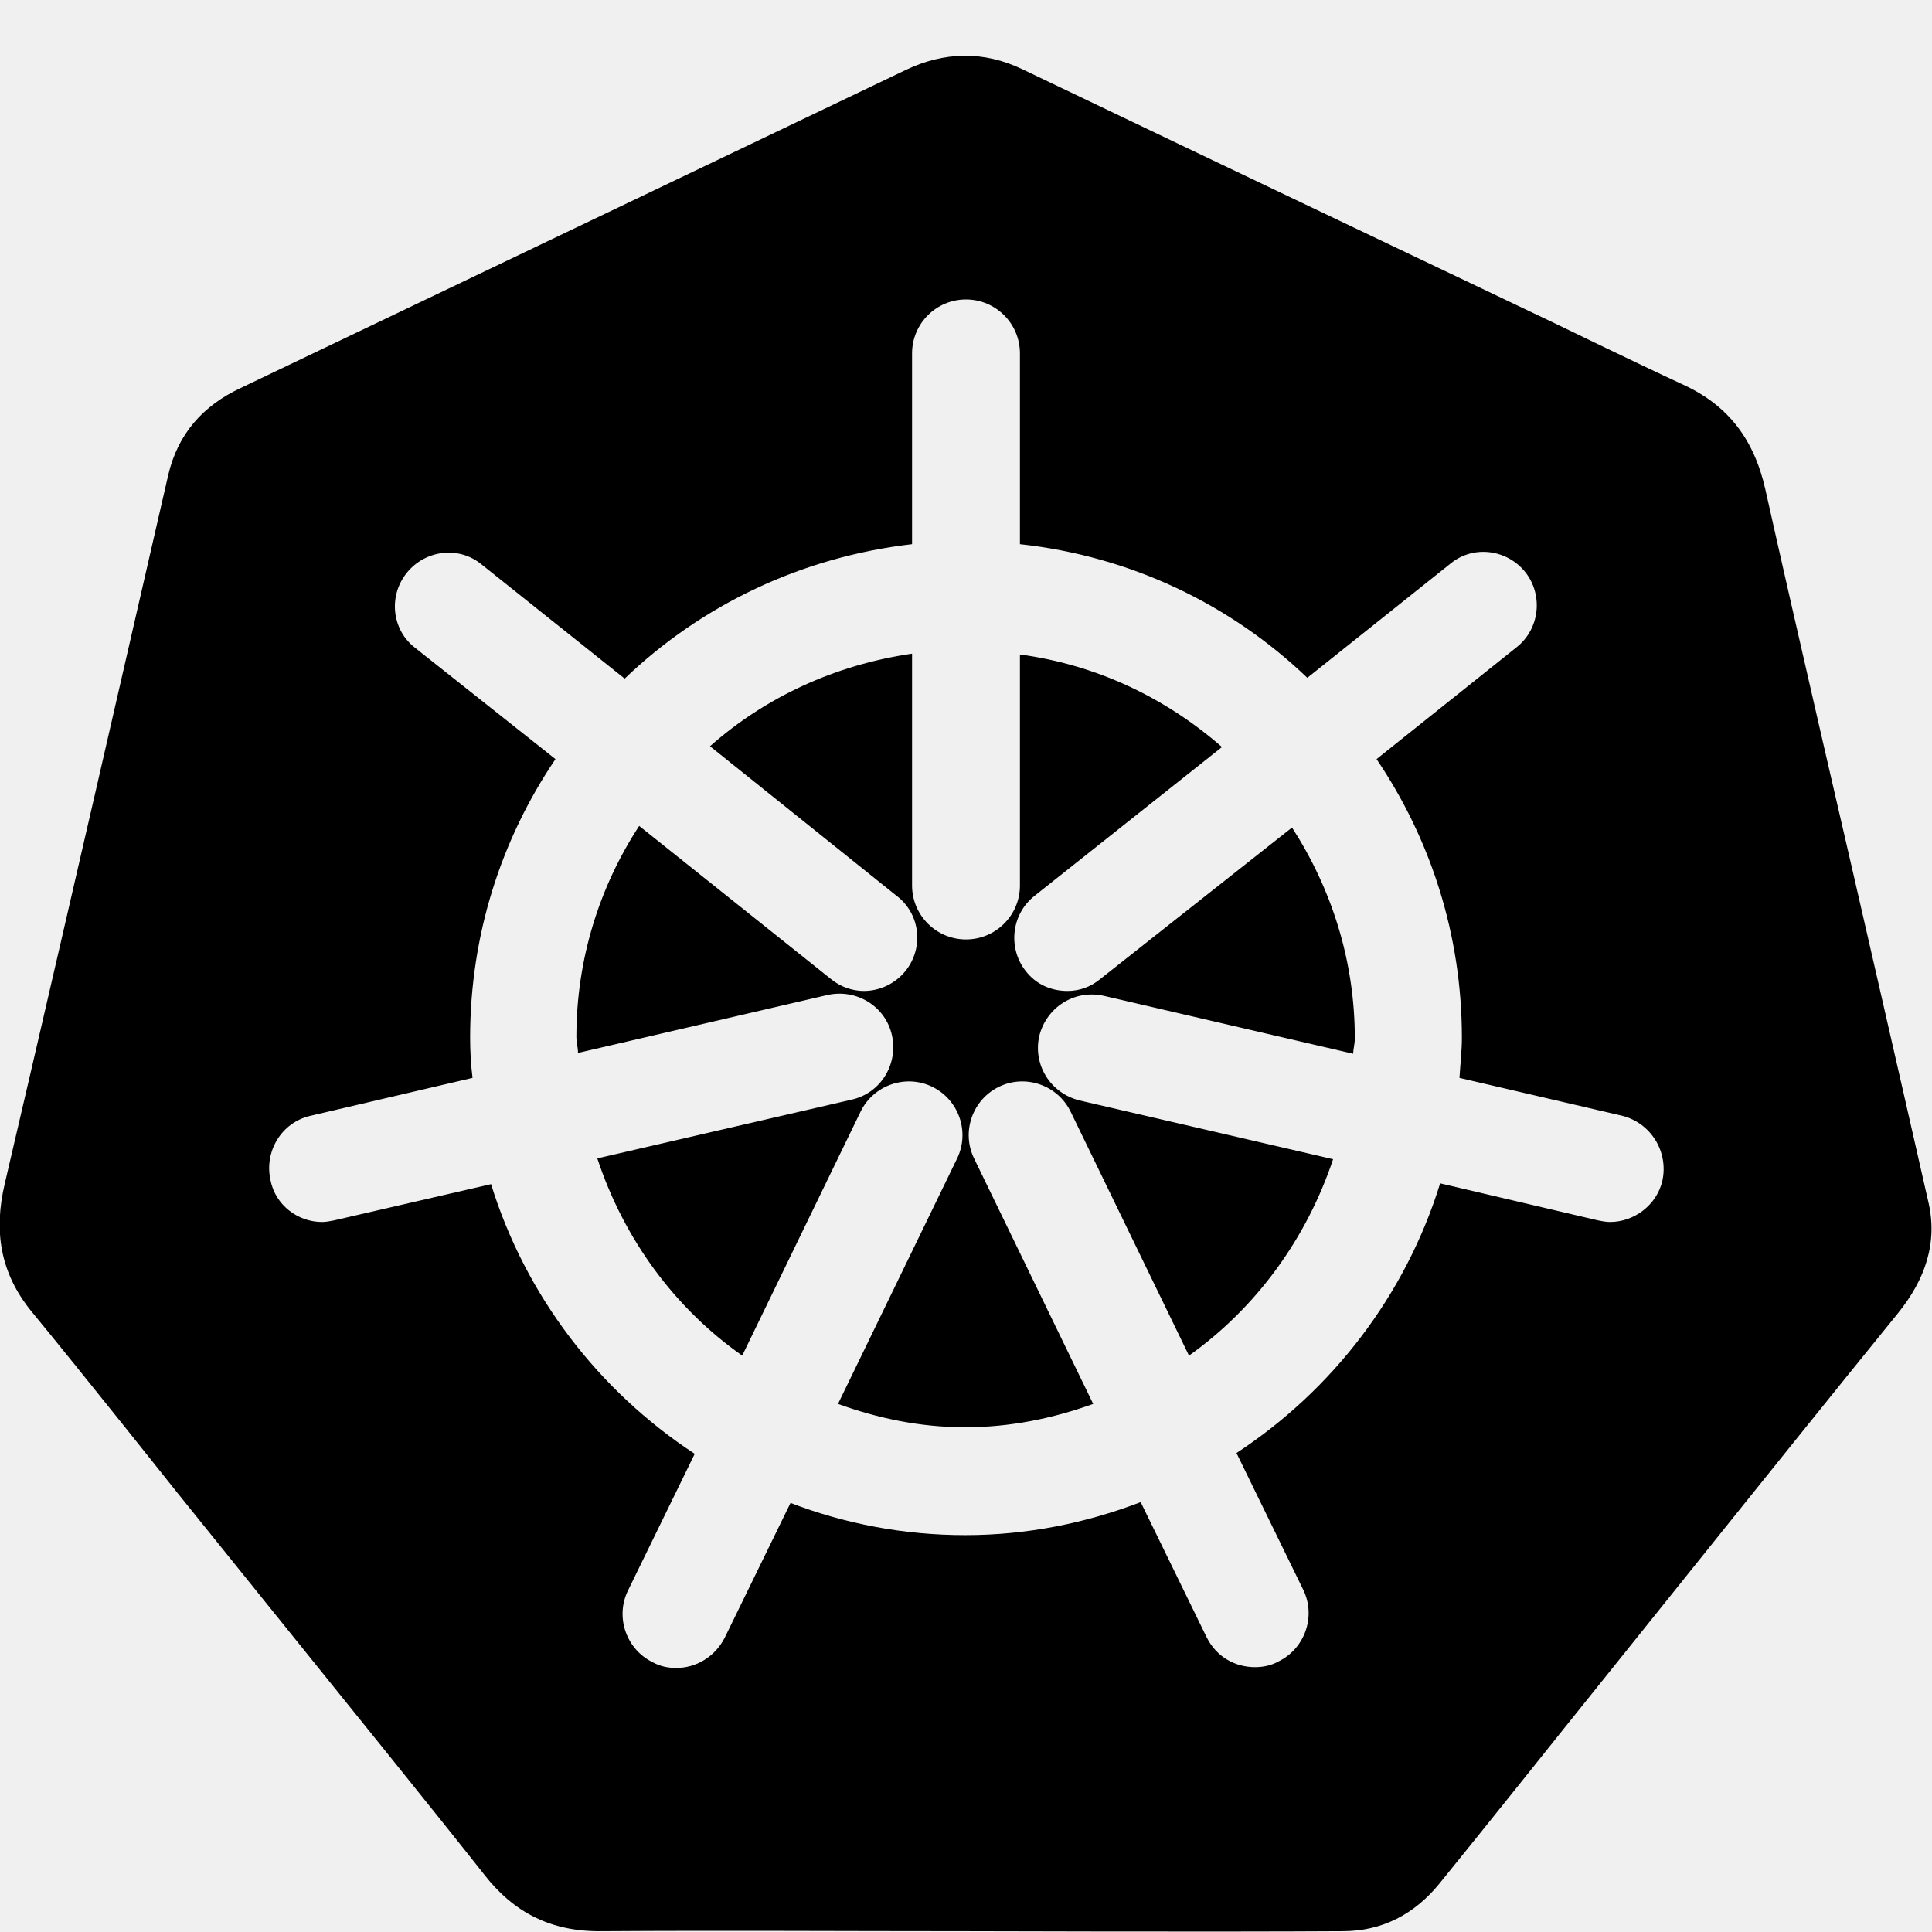
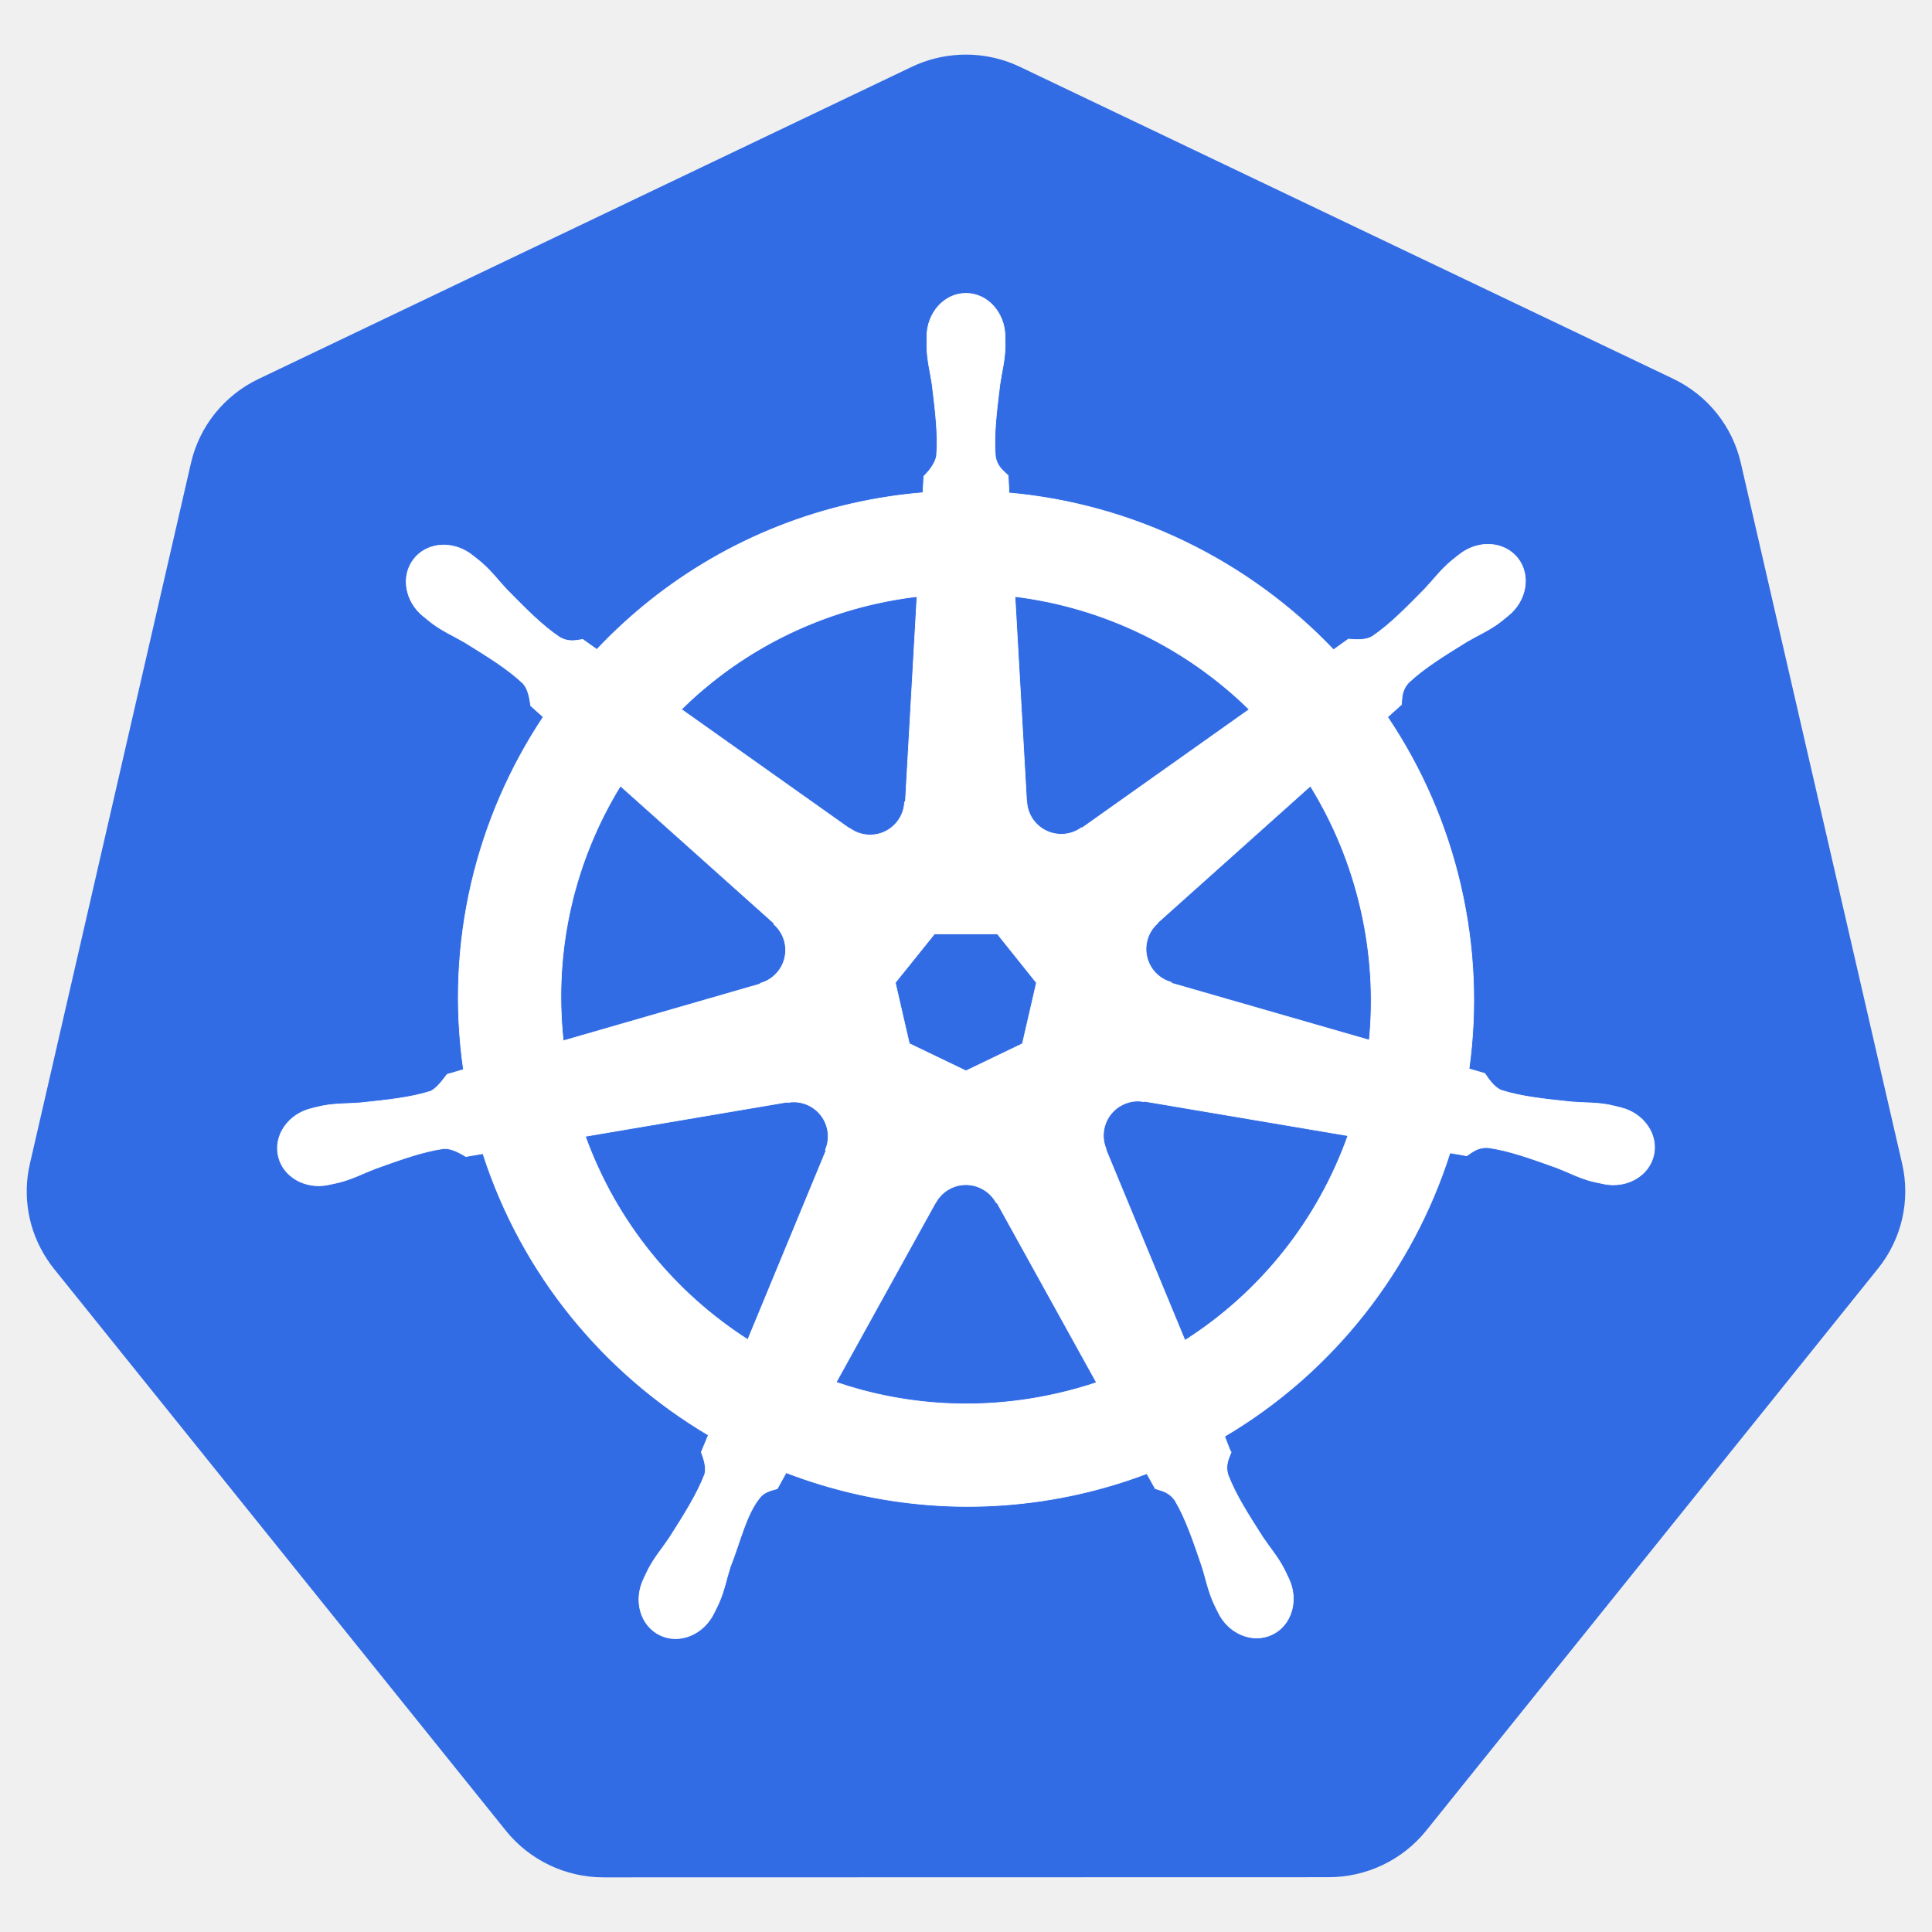
- <svg xmlns="http://www.w3.org/2000/svg" enable-background="new 0 0 24 24" viewBox="0 0 24 24">
-   <path d="m16.05 10.28c.49.76.78 1.65.78 2.62 0 .07-.02.13-.02.19l-3.1-.72c-.36-.08-.71.14-.8.5-.08.36.14.71.5.8l3.15.73c-.33.99-.96 1.85-1.79 2.44l-1.47-3.03c-.16-.33-.56-.47-.89-.31s-.47.56-.31.89l1.48 3.05c-.5.18-1.03.29-1.59.29s-1.08-.11-1.58-.29l1.48-3.05c.16-.33.02-.73-.31-.89s-.73-.02-.89.31l-1.47 3.03c-.84-.59-1.47-1.45-1.8-2.45l3.16-.73c.36-.08.58-.44.5-.8s-.44-.58-.8-.5l-3.1.72c0-.07-.02-.13-.02-.2 0-.97.29-1.87.78-2.62l2.38 1.9c.12.1.27.15.41.15.2 0 .39-.09.52-.25.23-.29.18-.71-.11-.93l-2.32-1.86c.69-.61 1.55-1.01 2.51-1.15v2.88c0 .37.3.67.67.67s.67-.3.67-.67v-2.87c.96.13 1.81.54 2.51 1.15l-2.33 1.85c-.29.23-.33.65-.11.93.13.17.32.25.52.25.15 0 .29-.05.41-.15zm7.53 6.03c-.7.86-2.08 2.58-2.08 2.58l-2.07 2.58s-1.03 1.29-1.55 1.93c-.31.38-.71.59-1.2.59-1.56.01-4.68 0-4.68 0s0 0 0 0c-1.51 0-3.01-.01-4.52 0-.63.01-1.1-.23-1.47-.71-.6-.76-1.82-2.27-1.82-2.27l-1.99-2.47s-1.2-1.51-1.81-2.25c-.39-.48-.47-1-.33-1.59.38-1.62 1.13-4.88 1.13-4.88s.6-2.61.9-3.92c.12-.51.43-.86.9-1.08l8.26-3.95c.48-.23.97-.24 1.45-.01 2.19 1.05 6.58 3.14 6.58 3.14s1.07.52 1.61.77c.58.26.9.69 1.04 1.31.35 1.57 1.08 4.72 1.08 4.72s.63 2.74.94 4.11c.13.53-.04.99-.37 1.4zm-3.43-2.45-2.02-.47c.01-.17.03-.33.03-.5 0-1.28-.39-2.47-1.06-3.46l1.74-1.39c.29-.23.33-.65.11-.93-.23-.29-.65-.34-.93-.11l-1.78 1.42c-.95-.91-2.19-1.51-3.57-1.66v-2.37c0-.37-.3-.67-.67-.67s-.67.3-.67.67v2.37c-1.38.16-2.62.76-3.57 1.67l-1.78-1.42c-.28-.23-.7-.18-.93.11s-.18.71.11.93l1.74 1.38c-.67.99-1.06 2.18-1.06 3.46 0 .17.01.34.03.5l-2.01.47c-.36.08-.58.44-.5.8.06.31.34.52.64.52.05 0 .1-.01.15-.02l1.95-.45c.43 1.39 1.34 2.57 2.53 3.35l-.83 1.7c-.16.33-.02.73.31.89.09.05.19.07.29.07.25 0 .48-.14.6-.37l.82-1.68c.68.26 1.41.4 2.17.4.77 0 1.5-.15 2.18-.41l.82 1.68c.12.24.35.37.6.37.1 0 .2-.02.29-.07.33-.16.47-.56.31-.89l-.83-1.7c1.19-.78 2.1-1.96 2.53-3.35l1.96.46c.05.01.1.02.15.02.3 0 .58-.21.65-.51.08-.36-.14-.72-.5-.81z" />
+ <svg xmlns="http://www.w3.org/2000/svg" width="800px" height="800px" viewBox="0 -10.44 722.846 722.846">
+   <path d="M358.986 10.06a46.725 46.342 0 00-17.906 4.531L96.736 131.341a46.725 46.342 0 00-25.28 31.438l-60.282 262.25a46.725 46.342 0 006.344 35.531 46.725 46.342 0 002.656 3.688l169.125 210.28a46.725 46.342 0 0036.531 17.438l271.219-.062a46.725 46.342 0 0036.531-17.406l169.063-210.313a46.725 46.342 0 009.03-39.219L651.3 162.716a46.725 46.342 0 00-25.281-31.437L381.643 14.59a46.725 46.342 0 00-22.657-4.53z" fill="#326ce5" />
+   <path d="M361.408 99.307c-8.077.001-14.626 7.276-14.625 16.25 0 .138.028.27.03.406-.011 1.22-.07 2.689-.03 3.75.192 5.176 1.32 9.138 2 13.907 1.23 10.206 2.26 18.667 1.625 26.531-.62 2.965-2.803 5.677-4.75 7.562l-.344 6.188a190.337 190.337 0 00-26.438 4.062c-37.974 8.623-70.67 28.184-95.562 54.594a245.167 245.167 0 01-5.281-3.75c-2.612.353-5.25 1.159-8.688-.844-6.545-4.405-12.506-10.486-19.719-17.812-3.305-3.504-5.698-6.841-9.625-10.219-.891-.767-2.252-1.804-3.25-2.594-3.07-2.447-6.69-3.724-10.187-3.843-4.496-.154-8.824 1.604-11.656 5.156-5.036 6.315-3.424 15.968 3.593 21.562.071.057.147.101.219.157.964.781 2.145 1.783 3.031 2.437 4.167 3.077 7.973 4.652 12.125 7.094 8.747 5.402 15.999 9.88 21.75 15.281 2.246 2.394 2.639 6.613 2.938 8.438l4.687 4.187c-25.093 37.764-36.707 84.41-29.843 131.938l-6.125 1.781c-1.615 2.085-3.896 5.365-6.282 6.344-7.525 2.37-15.994 3.24-26.218 4.312-4.8.4-8.943.161-14.032 1.125-1.12.212-2.68.619-3.906.906l-.125.032c-.067.015-.155.048-.219.062-8.62 2.083-14.157 10.006-12.375 17.813 1.783 7.808 10.203 12.556 18.875 10.687.063-.014.154-.017.219-.031.098-.022.184-.07.281-.094 1.21-.265 2.724-.56 3.782-.843 5.003-1.34 8.626-3.308 13.125-5.032 9.676-3.47 17.691-6.37 25.5-7.5 3.26-.255 6.697 2.012 8.406 2.969l6.375-1.094c14.67 45.483 45.414 82.245 84.344 105.313l-2.657 6.375c.958 2.475 2.014 5.824 1.3 8.27-2.838 7.36-7.7 15.13-13.237 23.792-2.681 4.002-5.425 7.108-7.844 11.688-.579 1.096-1.316 2.78-1.875 3.937-3.759 8.043-1.002 17.305 6.219 20.782 7.266 3.497 16.284-.192 20.187-8.25.006-.012.026-.02.031-.032.004-.009-.004-.022 0-.03.556-1.143 1.344-2.645 1.813-3.72 2.072-4.747 2.762-8.815 4.219-13.406 3.87-9.72 5.995-19.919 11.322-26.274 1.459-1.74 3.837-2.41 6.303-3.07l3.312-6c33.938 13.027 71.927 16.523 109.875 7.907a189.77 189.77 0 0025.094-7.563c.93 1.651 2.661 4.826 3.125 5.625 2.506.815 5.24 1.236 7.469 4.531 3.985 6.81 6.71 14.865 10.031 24.594 1.457 4.591 2.178 8.66 4.25 13.406.472 1.082 1.256 2.605 1.812 3.75 3.895 8.085 12.943 11.787 20.22 8.282 7.219-3.478 9.979-12.74 6.218-20.782-.559-1.158-1.327-2.841-1.906-3.937-2.42-4.58-5.163-7.655-7.844-11.656-5.537-8.662-10.13-15.858-12.969-23.22-1.187-3.796.2-6.157 1.125-8.624-.554-.635-1.739-4.22-2.437-5.906 40.457-23.889 70.298-62.022 84.312-106.063 1.893.298 5.182.88 6.25 1.094 2.2-1.45 4.222-3.344 8.188-3.031 7.808 1.129 15.823 4.03 25.5 7.5 4.498 1.723 8.121 3.723 13.125 5.062 1.057.283 2.572.547 3.781.813.097.023.183.071.281.093.066.015.156.017.219.032 8.672 1.866 17.094-2.88 18.875-10.688 1.78-7.807-3.754-15.732-12.375-17.812-1.254-.286-3.032-.77-4.25-1-5.09-.964-9.231-.727-14.031-1.125-10.225-1.072-18.694-1.943-26.219-4.313-3.068-1.19-5.251-4.841-6.313-6.344l-5.906-1.718c3.062-22.155 2.237-45.212-3.062-68.282-5.349-23.284-14.8-44.58-27.407-63.343 1.515-1.378 4.377-3.911 5.188-4.657.237-2.624.033-5.375 2.75-8.281 5.751-5.4 13.003-9.879 21.75-15.281 4.152-2.443 7.99-4.017 12.156-7.094.942-.696 2.23-1.798 3.219-2.594 7.015-5.596 8.63-15.248 3.594-21.562-5.037-6.314-14.797-6.91-21.813-1.313-.998.791-2.353 1.823-3.25 2.594-3.926 3.378-6.351 6.714-9.656 10.219-7.213 7.326-13.174 13.438-19.719 17.844-2.836 1.65-6.99 1.08-8.875.968l-5.562 3.969c-31.72-33.26-74.905-54.525-121.406-58.656-.13-1.949-.3-5.471-.344-6.532-1.904-1.821-4.204-3.376-4.781-7.312-.637-7.864.426-16.325 1.656-26.531.679-4.769 1.807-8.73 2-13.907.044-1.176-.027-2.884-.031-4.156-.001-8.974-6.548-16.25-14.625-16.25zm-18.313 113.438l-4.344 76.718-.312.157c-.292 6.863-5.94 12.343-12.875 12.343-2.841 0-5.463-.912-7.594-2.468l-.125.062-62.906-44.594c19.333-19.01 44.063-33.06 72.562-39.53a154.125 154.125 0 0115.594-2.688zm36.656 0c33.274 4.092 64.045 19.159 87.625 42.25l-62.5 44.312-.218-.093c-5.548 4.051-13.364 3.046-17.688-2.375a12.807 12.807 0 01-2.812-7.47l-.063-.03zM232.126 283.62l57.438 51.375-.063.312c5.185 4.507 5.95 12.328 1.625 17.75a12.892 12.892 0 01-6.687 4.406l-.063.25-73.625 21.25c-3.747-34.265 4.329-67.573 21.375-95.343zm258.157.03c8.534 13.833 14.996 29.283 18.843 46.032 3.801 16.548 4.755 33.067 3.188 49.031l-74-21.312-.063-.313c-6.626-1.81-10.699-8.551-9.156-15.312a12.786 12.786 0 014.094-6.844l-.031-.156 57.125-51.125zm-140.657 55.313h23.532l14.625 18.282-5.25 22.812-21.125 10.156-21.188-10.187-5.25-22.813zm75.438 62.563c1-.05 1.995.04 2.969.219l.125-.157 76.156 12.875c-11.146 31.314-32.473 58.44-60.969 76.594l-29.562-71.406.093-.125c-2.715-6.31.002-13.71 6.25-16.719 1.6-.77 3.271-1.197 4.938-1.281zm-127.906.312c5.811.082 11.024 4.116 12.375 10.032.632 2.77.324 5.513-.72 7.937l.22.281-29.25 70.688c-27.348-17.549-49.13-43.824-60.782-76.063l75.5-12.812.125.156c.845-.155 1.701-.23 2.532-.219zm63.78 30.97a12.764 12.764 0 016.032 1.28c2.56 1.233 4.537 3.174 5.781 5.5h.282l37.218 67.25a154.256 154.256 0 01-14.875 4.157c-28.464 6.463-56.838 4.504-82.53-4.25l37.124-67.125h.063a12.91 12.91 0 0110.906-6.813z" style="text-indent:0;text-align:start;line-height:normal;text-transform:none;block-progression:tb;marker:none;-inkscape-font-specification:Sans" font-weight="400" color="#000000" fill="#ffffff" stroke="#ffffff" stroke-width=".25" overflow="visible" font-family="Sans" />
</svg>
